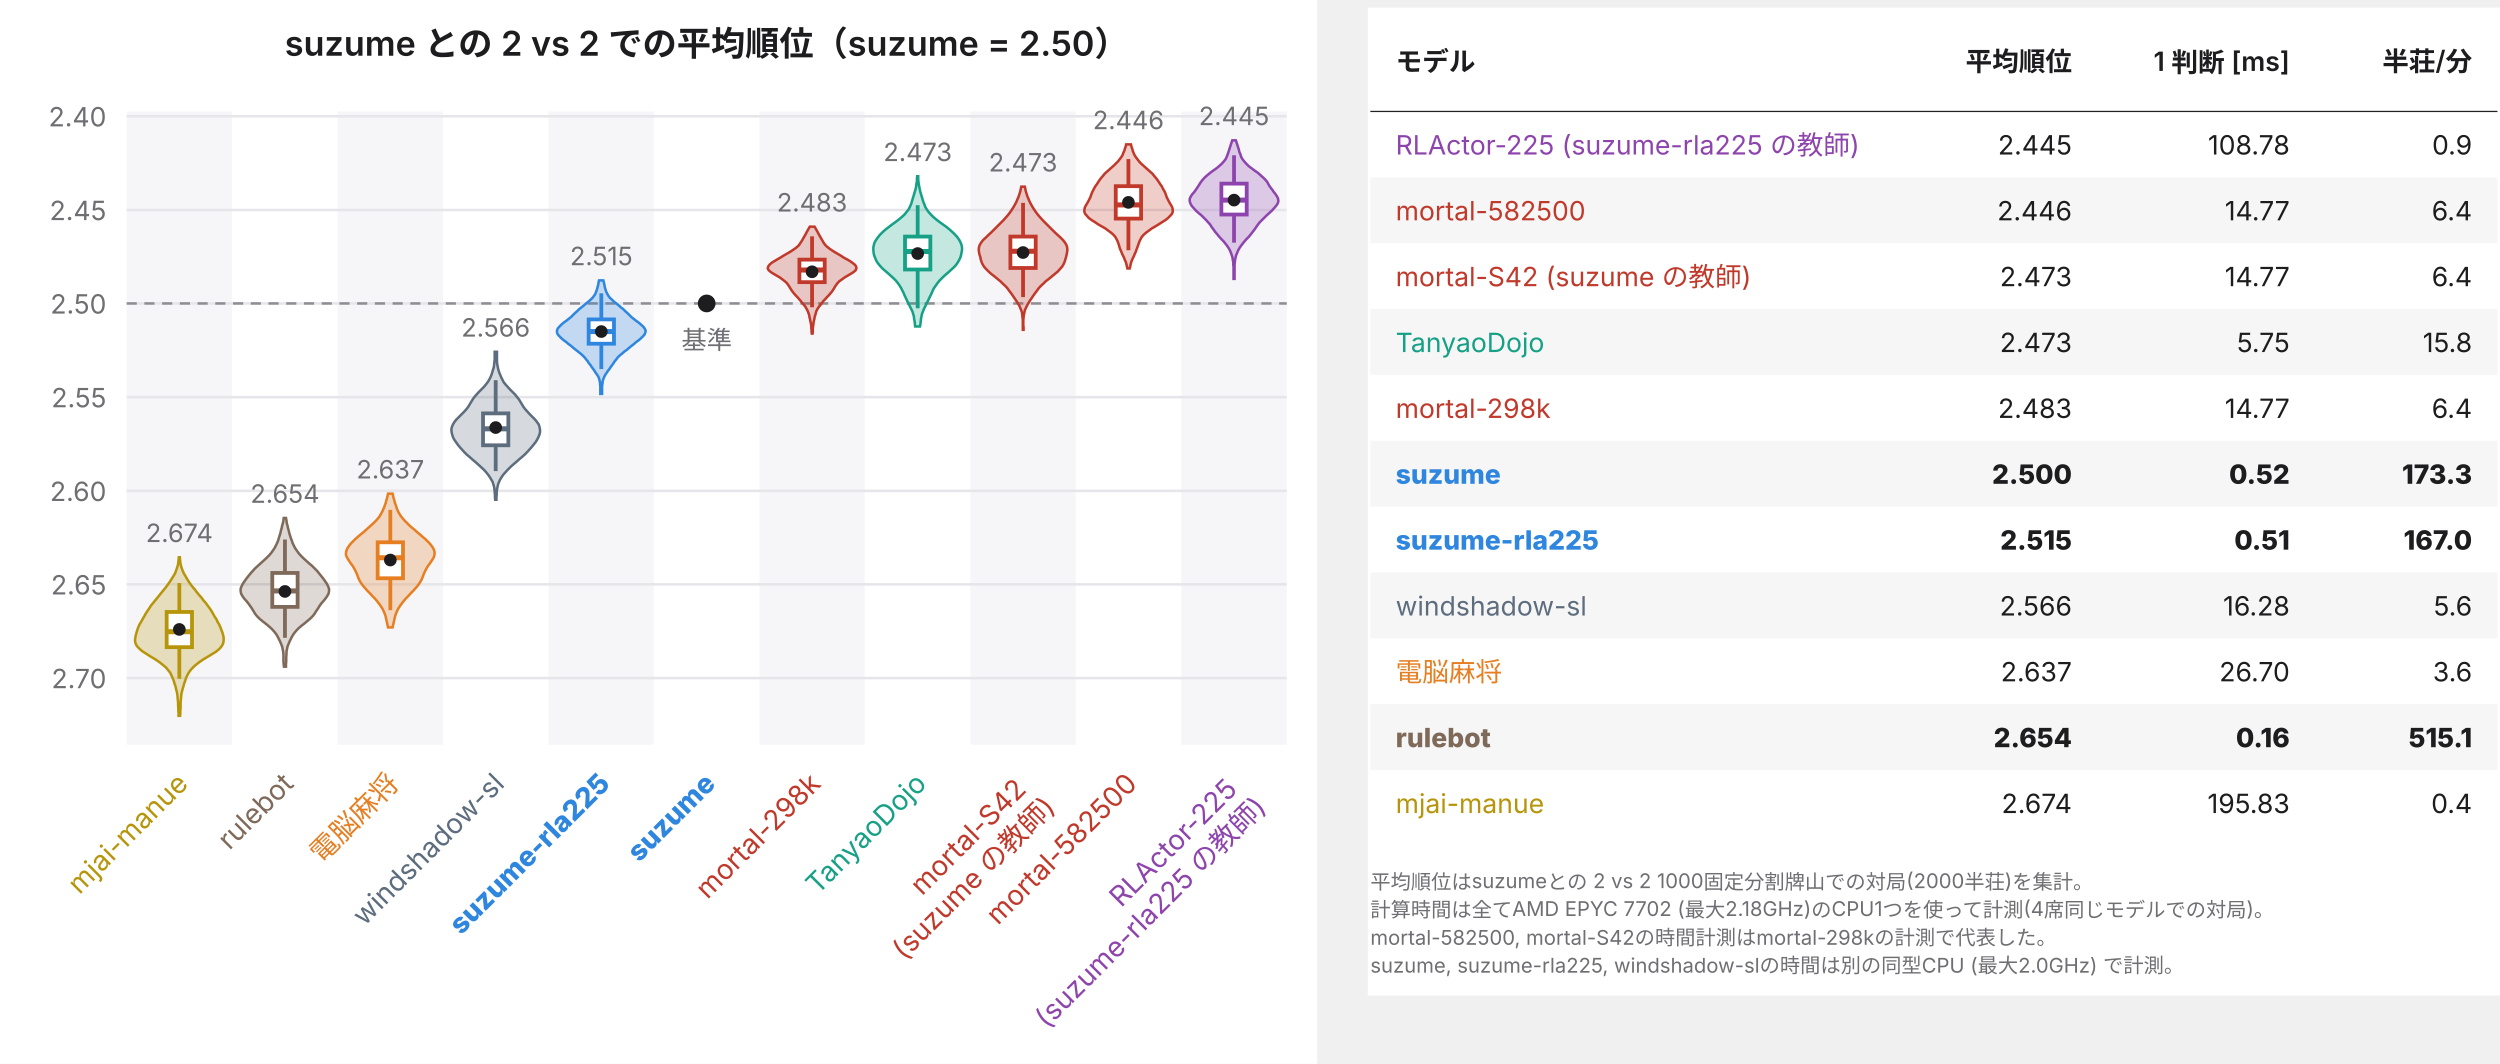
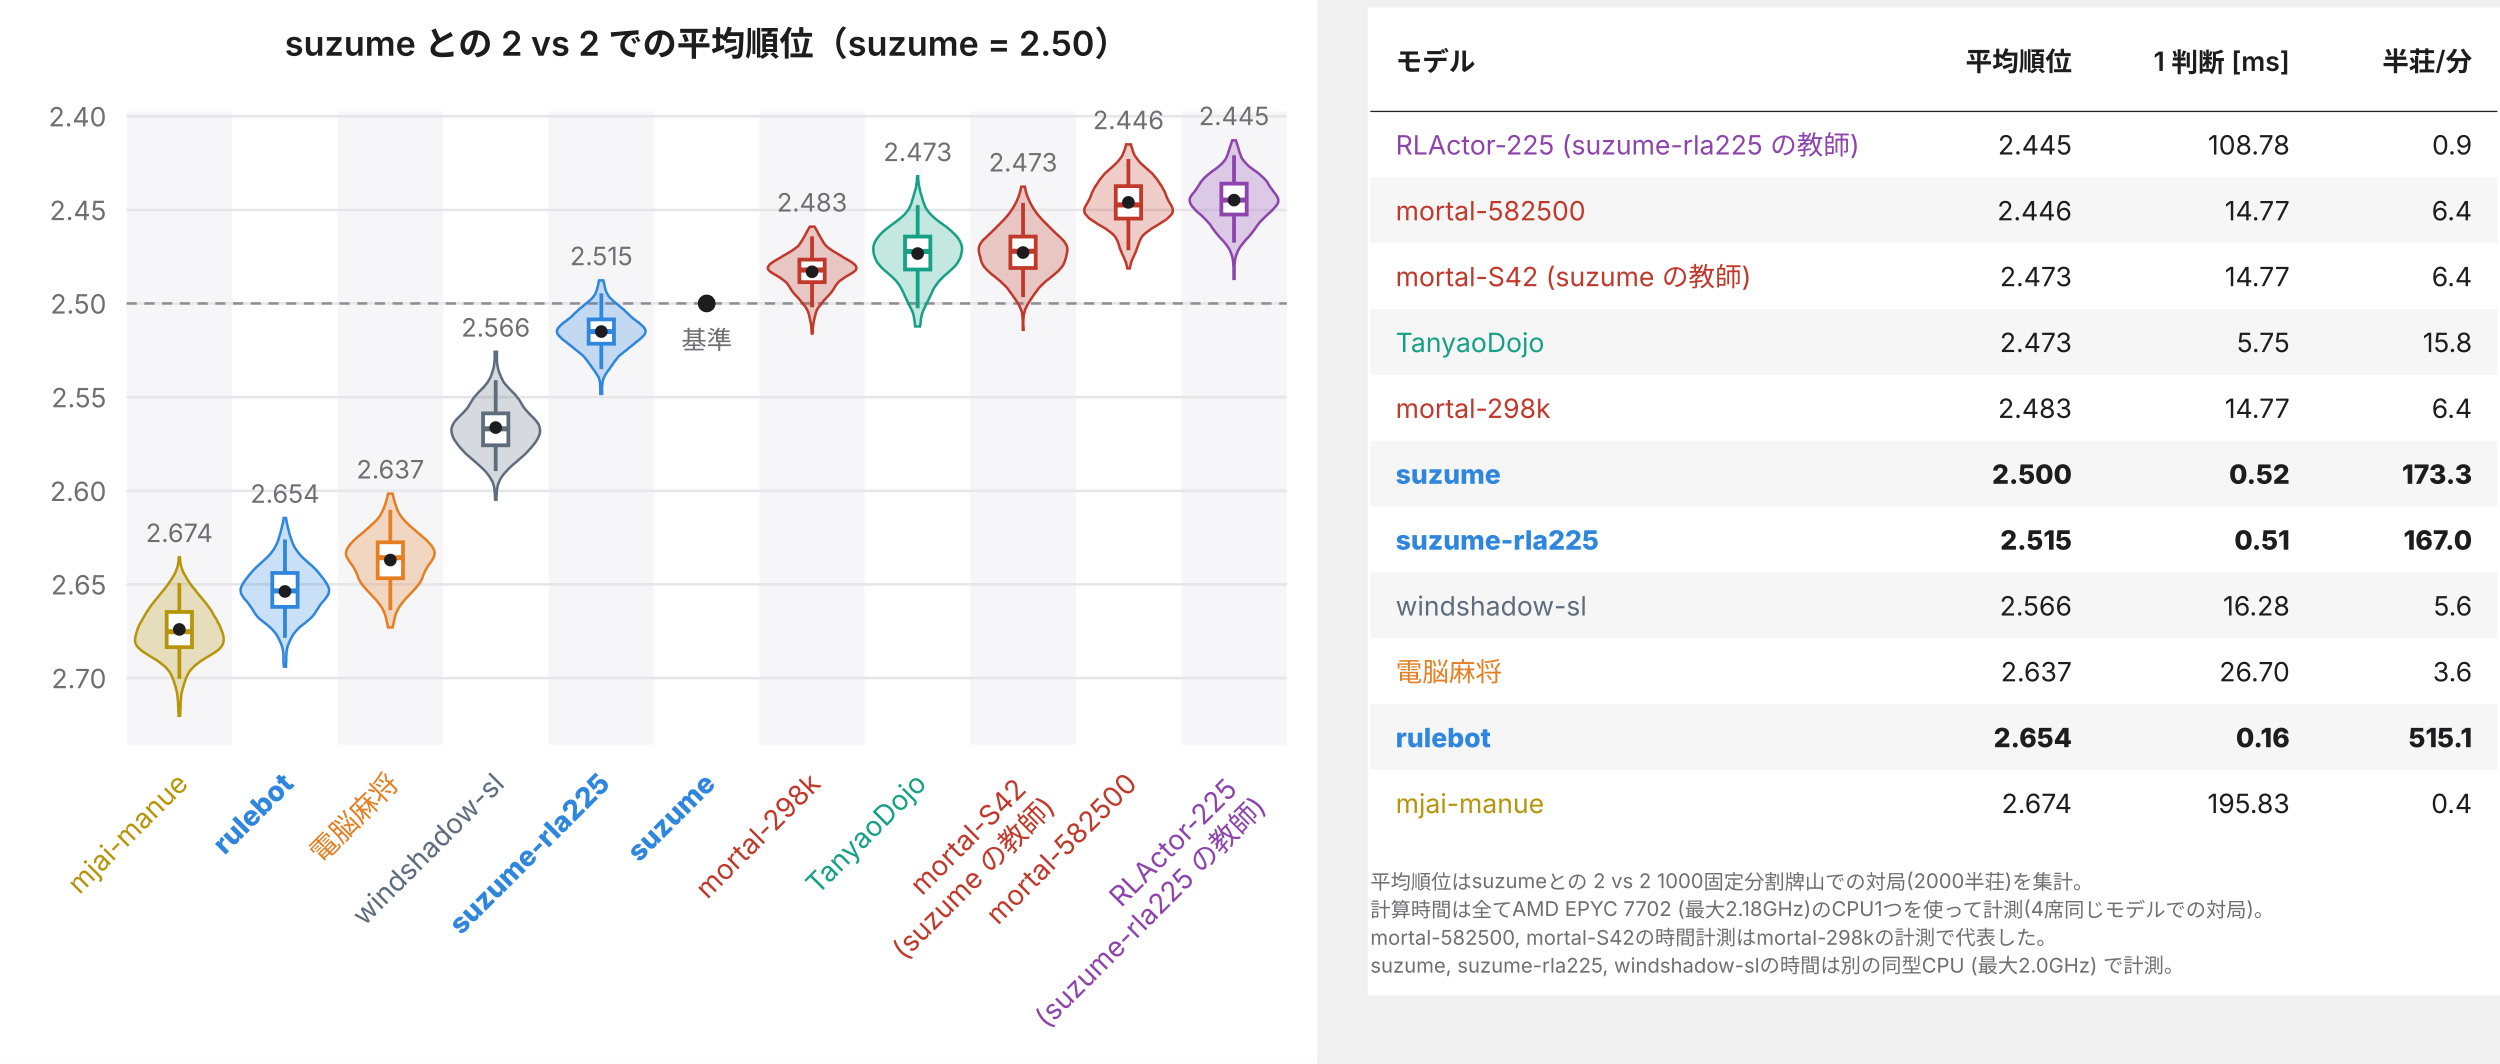
<svg xmlns="http://www.w3.org/2000/svg" viewBox="0 0 987 420" width="987" height="420">
  <svg x="0" y="0" viewBox="0 0 520 420" width="520" height="420" font-family="-apple-system, 'Segoe UI', 'Hiragino Sans', 'Noto Sans JP', sans-serif">
    <style>
.bg{fill:#ffffff}.fg{fill:#1d1d1f}.mu{fill:#6e6e73}.gr{stroke:#e5e5ea}.ax{stroke:#8e8e93}.band{fill:#e5e5ea}.zb{fill:#f6f6f6}.hd{stroke:#222222;stroke-width:0.5}.suzume{stroke:#2e86de}.suzumef{fill:#2e86de}.mortal{stroke:#c0392b}.mortalf{fill:#c0392b}.rulebot{stroke:#7f6a5a}.rulebotf{fill:#7f6a5a}.diannao{stroke:#e67e22}.diannaof{fill:#e67e22}.tanyao{stroke:#16a085}.tanyaof{fill:#16a085}.rlactor{stroke:#8e44ad}.rlactorf{fill:#8e44ad}.manue{stroke:#b7950b}.manuef{fill:#b7950b}.windshadow{stroke:#5d6d7e}.windshadowf{fill:#5d6d7e}
</style>
    <rect class="bg" width="520" height="420" />
    <text class="fg" x="279" y="22" font-size="13.5" font-weight="600" text-anchor="middle">suzume との 2 vs 2 での平均順位（suzume = 2.50）</text>
    <rect class="band" x="50.0" y="44" width="41.6" height="250" opacity="0.35" />
    <rect class="band" x="133.3" y="44" width="41.6" height="250" opacity="0.35" />
    <rect class="band" x="216.5" y="44" width="41.6" height="250" opacity="0.35" />
    <rect class="band" x="299.8" y="44" width="41.6" height="250" opacity="0.35" />
    <rect class="band" x="383.1" y="44" width="41.6" height="250" opacity="0.35" />
    <rect class="band" x="466.4" y="44" width="41.6" height="250" opacity="0.35" />
    <line class="gr" x1="50" x2="508" y1="45.9" y2="45.9" />
    <text class="mu" x="42" y="49.9" font-size="10.5" text-anchor="end">2.40</text>
    <line class="gr" x1="50" x2="508" y1="82.9" y2="82.9" />
    <text class="mu" x="42" y="86.9" font-size="10.5" text-anchor="end">2.45</text>
    <line class="gr" x1="50" x2="508" y1="119.8" y2="119.8" />
    <text class="mu" x="42" y="123.8" font-size="10.5" text-anchor="end">2.50</text>
    <line class="gr" x1="50" x2="508" y1="156.8" y2="156.8" />
    <text class="mu" x="42" y="160.8" font-size="10.5" text-anchor="end">2.55</text>
    <line class="gr" x1="50" x2="508" y1="193.8" y2="193.8" />
    <text class="mu" x="42" y="197.8" font-size="10.5" text-anchor="end">2.60</text>
    <line class="gr" x1="50" x2="508" y1="230.7" y2="230.7" />
    <text class="mu" x="42" y="234.7" font-size="10.5" text-anchor="end">2.65</text>
    <line class="gr" x1="50" x2="508" y1="267.7" y2="267.7" />
    <text class="mu" x="42" y="271.7" font-size="10.5" text-anchor="end">2.70</text>
    <line class="ax" x1="50" x2="508" y1="119.8" y2="119.8" stroke-dasharray="4 3" />
    <polygon class="manue manuef" points="70.6,220.0 70.5,221.1 70.4,222.1 70.2,223.2 69.9,224.2 69.5,225.3 69.1,226.4 68.5,227.4 67.8,228.5 67.1,229.6 66.4,230.6 65.6,231.7 64.8,232.7 63.9,233.8 63.0,234.9 62.2,235.9 61.3,237.0 60.5,238.0 59.6,239.1 58.9,240.2 58.2,241.2 57.5,242.3 56.9,243.4 56.3,244.4 55.7,245.5 55.1,246.5 54.6,247.6 54.2,248.7 53.9,249.7 53.6,250.8 53.4,251.8 53.3,252.9 53.5,254.0 54.0,255.0 55.0,256.1 56.3,257.2 57.9,258.2 59.6,259.3 61.3,260.3 62.9,261.4 64.3,262.5 65.5,263.5 66.4,264.6 67.2,265.6 67.7,266.7 68.2,267.8 68.6,268.8 68.9,269.9 69.3,271.0 69.5,272.0 69.8,273.1 70.0,274.1 70.1,275.2 70.2,276.3 70.3,277.3 70.3,278.4 70.4,279.5 70.4,280.5 70.5,281.6 70.5,282.6 71.1,282.6 71.2,281.6 71.2,280.5 71.3,279.5 71.3,278.4 71.3,277.3 71.4,276.3 71.5,275.2 71.6,274.1 71.8,273.1 72.1,272.0 72.4,271.0 72.7,269.9 73.1,268.8 73.4,267.8 73.9,266.7 74.5,265.6 75.2,264.6 76.2,263.5 77.3,262.5 78.7,261.4 80.3,260.3 82.0,259.3 83.8,258.2 85.4,257.2 86.7,256.1 87.6,255.0 88.1,254.0 88.3,252.9 88.3,251.8 88.1,250.8 87.8,249.7 87.4,248.7 87.0,247.6 86.5,246.5 85.9,245.5 85.4,244.4 84.7,243.4 84.1,242.3 83.5,241.2 82.8,240.2 82.0,239.1 81.2,238.0 80.3,237.0 79.5,235.9 78.6,234.9 77.7,233.8 76.9,232.7 76.0,231.7 75.2,230.6 74.5,229.6 73.8,228.5 73.2,227.4 72.6,226.4 72.1,225.3 71.7,224.2 71.4,223.2 71.2,222.1 71.1,221.1 71.0,220.0" fill-opacity="0.25" stroke-width="1" />
    <line class="manue" x1="70.8" x2="70.8" y1="230.2" y2="268.0" stroke-width="1.5" />
    <rect class="bg manue" x="65.8" y="241.6" width="10" height="13.9" stroke-width="1.5" />
    <line class="manue" x1="65.8" x2="75.8" y1="249.4" y2="249.4" stroke-width="2" />
    <circle class="fg" cx="70.8" cy="248.5" r="2.5" />
    <text class="mu" x="70.8" y="214.0" font-size="10" text-anchor="middle">2.674</text>
    <text class="manuef" y="310" font-size="11" text-anchor="end" transform="rotate(-45 74.8 310)" font-weight="400">
      <tspan x="74.8" dy="0">mjai-manue</tspan>
    </text>
-     <polygon class="rulebot rulebotf" points="112.0,204.5 111.9,205.5 111.7,206.5 111.4,207.5 111.2,208.5 110.9,209.5 110.7,210.5 110.4,211.4 110.1,212.4 109.8,213.4 109.4,214.4 108.9,215.4 108.4,216.4 107.7,217.4 107.0,218.4 106.1,219.4 105.1,220.4 104.0,221.4 102.9,222.4 101.8,223.4 100.7,224.4 99.8,225.4 98.9,226.4 98.1,227.4 97.3,228.4 96.6,229.4 95.9,230.4 95.4,231.4 95.0,232.4 95.0,233.4 95.2,234.4 95.7,235.3 96.4,236.3 97.3,237.3 98.1,238.3 98.8,239.3 99.5,240.3 100.1,241.3 100.7,242.3 101.5,243.3 102.5,244.3 103.7,245.3 105.0,246.3 106.2,247.3 107.3,248.3 108.2,249.3 109.0,250.3 109.6,251.3 110.1,252.3 110.6,253.3 111.0,254.3 111.4,255.3 111.6,256.3 111.8,257.3 111.9,258.3 111.9,259.3 111.9,260.2 111.9,261.2 112.0,262.2 112.1,263.2 112.9,263.2 112.9,262.2 113.0,261.2 113.0,260.2 113.0,259.3 113.1,258.3 113.1,257.3 113.3,256.3 113.5,255.3 113.9,254.3 114.3,253.3 114.8,252.3 115.3,251.3 115.9,250.3 116.7,249.3 117.6,248.3 118.7,247.3 120.0,246.3 121.2,245.3 122.4,244.3 123.4,243.3 124.2,242.3 124.8,241.3 125.5,240.3 126.1,239.3 126.8,238.3 127.7,237.3 128.5,236.3 129.2,235.3 129.7,234.4 129.9,233.4 129.9,232.4 129.5,231.4 129.0,230.4 128.3,229.4 127.6,228.4 126.8,227.4 126.0,226.4 125.2,225.4 124.2,224.4 123.2,223.4 122.0,222.4 120.9,221.4 119.8,220.4 118.8,219.4 117.9,218.4 117.2,217.4 116.5,216.4 116.0,215.4 115.5,214.4 115.2,213.4 114.8,212.4 114.5,211.4 114.2,210.5 114.0,209.5 113.7,208.5 113.5,207.5 113.2,206.5 113.1,205.5 112.9,204.5" fill-opacity="0.25" stroke-width="1" />
-     <line class="rulebot" x1="112.5" x2="112.5" y1="213.0" y2="251.8" stroke-width="1.5" />
-     <rect class="bg rulebot" x="107.5" y="226.2" width="10" height="13.4" stroke-width="1.5" />
-     <line class="rulebot" x1="107.5" x2="117.5" y1="233.3" y2="233.3" stroke-width="2" />
+     <polygon class="suzume suzumef" points="112.0,204.5 111.9,205.5 111.7,206.5 111.4,207.5 111.2,208.5 110.9,209.5 110.7,210.5 110.4,211.4 110.1,212.4 109.8,213.4 109.4,214.4 108.9,215.4 108.4,216.4 107.7,217.4 107.0,218.4 106.1,219.4 105.1,220.4 104.0,221.4 102.9,222.4 101.8,223.4 100.7,224.4 99.8,225.4 98.9,226.4 98.1,227.4 97.3,228.4 96.6,229.4 95.9,230.4 95.4,231.4 95.0,232.4 95.0,233.4 95.2,234.4 95.7,235.3 96.4,236.3 97.3,237.3 98.1,238.3 98.8,239.3 99.5,240.3 100.1,241.3 100.7,242.3 101.5,243.3 102.5,244.3 103.7,245.3 105.0,246.3 106.2,247.3 107.3,248.3 108.2,249.3 109.0,250.3 109.6,251.3 110.1,252.3 110.6,253.3 111.0,254.3 111.4,255.3 111.6,256.3 111.8,257.3 111.9,258.3 111.9,259.3 111.9,260.2 111.9,261.2 112.0,262.2 112.1,263.2 112.9,263.2 112.9,262.2 113.0,261.2 113.0,260.2 113.0,259.3 113.1,258.3 113.1,257.3 113.3,256.3 113.5,255.3 113.9,254.3 114.3,253.3 114.8,252.3 115.3,251.3 115.9,250.3 116.7,249.3 117.6,248.3 118.7,247.3 120.0,246.3 121.2,245.3 122.4,244.3 123.4,243.3 124.2,242.3 124.8,241.3 125.5,240.3 126.1,239.3 126.8,238.3 127.7,237.3 128.5,236.3 129.2,235.3 129.7,234.4 129.9,233.4 129.9,232.4 129.5,231.4 129.0,230.4 128.3,229.4 127.6,228.4 126.8,227.4 126.0,226.4 125.2,225.4 124.2,224.4 123.2,223.4 122.0,222.4 120.9,221.4 119.8,220.4 118.8,219.4 117.9,218.4 117.2,217.4 116.5,216.4 116.0,215.4 115.5,214.4 115.2,213.4 114.8,212.4 114.5,211.4 114.2,210.5 114.0,209.5 113.7,208.5 113.5,207.5 113.2,206.5 113.1,205.5 112.9,204.5" fill-opacity="0.25" stroke-width="1" />
+     <line class="suzume" x1="112.5" x2="112.5" y1="213.0" y2="251.8" stroke-width="1.5" />
+     <rect class="bg suzume" x="107.5" y="226.2" width="10" height="13.4" stroke-width="1.5" />
+     <line class="suzume" x1="107.5" x2="117.5" y1="233.3" y2="233.3" stroke-width="2" />
    <circle class="fg" cx="112.5" cy="233.5" r="2.5" />
    <text class="mu" x="112.5" y="198.5" font-size="10" text-anchor="middle">2.654</text>
-     <text class="rulebotf" y="310" font-size="11" text-anchor="end" transform="rotate(-45 116.5 310)" font-weight="400">
+     <text class="suzumef" y="310" font-size="11" text-anchor="end" transform="rotate(-45 116.5 310)" font-weight="800">
      <tspan x="116.5" dy="0">rulebot</tspan>
    </text>
    <polygon class="diannao diannaof" points="153.2,194.9 153.0,195.8 152.8,196.7 152.5,197.6 152.3,198.5 152.0,199.3 151.7,200.2 151.3,201.1 150.9,202.0 150.4,202.9 149.9,203.8 149.2,204.7 148.4,205.6 147.5,206.5 146.5,207.4 145.5,208.3 144.5,209.2 143.5,210.1 142.4,211.0 141.3,211.9 140.3,212.8 139.4,213.7 138.5,214.6 137.8,215.5 137.2,216.4 136.8,217.3 136.6,218.2 136.6,219.1 136.9,219.9 137.4,220.8 138.0,221.7 138.6,222.6 139.3,223.5 139.8,224.4 140.3,225.3 140.7,226.2 141.1,227.1 141.4,228.0 141.8,228.9 142.3,229.8 142.9,230.7 143.6,231.6 144.4,232.5 145.2,233.4 146.1,234.3 146.9,235.2 147.8,236.1 148.6,237.0 149.3,237.9 150.0,238.8 150.6,239.7 151.1,240.5 151.5,241.4 151.9,242.3 152.2,243.2 152.4,244.1 152.6,245.0 152.8,245.9 153.0,246.8 153.2,247.7 155.0,247.7 155.2,246.8 155.4,245.9 155.6,245.0 155.8,244.1 156.0,243.2 156.3,242.3 156.7,241.4 157.1,240.5 157.6,239.7 158.2,238.8 158.9,237.9 159.6,237.0 160.4,236.1 161.3,235.2 162.1,234.3 163.0,233.4 163.8,232.5 164.6,231.6 165.3,230.7 165.9,229.8 166.4,228.9 166.8,228.0 167.1,227.1 167.5,226.2 167.9,225.3 168.4,224.4 168.9,223.5 169.6,222.6 170.2,221.7 170.8,220.8 171.3,219.9 171.5,219.1 171.6,218.2 171.4,217.3 171.0,216.4 170.4,215.5 169.7,214.6 168.8,213.7 167.9,212.8 166.8,211.9 165.8,211.0 164.7,210.1 163.7,209.2 162.6,208.3 161.6,207.4 160.7,206.5 159.8,205.6 159.0,204.7 158.3,203.8 157.7,202.9 157.2,202.0 156.8,201.1 156.5,200.2 156.2,199.3 155.9,198.5 155.7,197.6 155.4,196.7 155.2,195.8 155.0,194.9" fill-opacity="0.25" stroke-width="1" />
    <line class="diannao" x1="154.1" x2="154.1" y1="201.3" y2="240.9" stroke-width="1.5" />
    <rect class="bg diannao" x="149.1" y="214.1" width="10" height="14.2" stroke-width="1.5" />
    <line class="diannao" x1="149.1" x2="159.1" y1="220.2" y2="220.2" stroke-width="2" />
    <circle class="fg" cx="154.1" cy="221.1" r="2.5" />
    <text class="mu" x="154.1" y="188.9" font-size="10" text-anchor="middle">2.637</text>
    <text class="diannaof" y="310" font-size="11" text-anchor="end" transform="rotate(-45 158.1 310)" font-weight="400">
      <tspan x="158.1" dy="0">電脳麻将</tspan>
    </text>
    <polygon class="windshadow windshadowf" points="195.3,138.9 195.3,139.9 195.3,140.9 195.3,141.9 195.2,142.8 195.1,143.8 195.0,144.8 194.7,145.8 194.4,146.8 194.1,147.8 193.7,148.8 193.2,149.8 192.6,150.8 191.9,151.7 191.1,152.7 190.1,153.7 189.1,154.7 188.2,155.7 187.3,156.7 186.6,157.7 186.0,158.7 185.4,159.7 184.8,160.7 184.1,161.6 183.2,162.6 182.2,163.6 181.2,164.6 180.2,165.6 179.4,166.6 178.8,167.6 178.4,168.6 178.2,169.6 178.3,170.6 178.5,171.5 178.8,172.5 179.3,173.5 180.0,174.5 180.7,175.5 181.5,176.5 182.4,177.5 183.3,178.5 184.3,179.5 185.4,180.4 186.5,181.4 187.7,182.4 188.8,183.4 189.9,184.4 191.0,185.4 191.9,186.4 192.7,187.4 193.4,188.4 194.0,189.4 194.5,190.3 194.8,191.3 195.1,192.3 195.2,193.3 195.3,194.3 195.4,195.3 195.4,196.3 195.5,197.3 196.0,197.3 196.0,196.3 196.1,195.3 196.1,194.3 196.2,193.3 196.4,192.3 196.6,191.3 197.0,190.3 197.4,189.4 198.0,188.4 198.7,187.4 199.6,186.4 200.5,185.4 201.5,184.4 202.6,183.4 203.8,182.4 204.9,181.4 206.1,180.4 207.1,179.5 208.1,178.5 209.0,177.5 209.9,176.5 210.7,175.5 211.5,174.5 212.1,173.5 212.6,172.5 213.0,171.5 213.2,170.6 213.2,169.6 213.0,168.6 212.7,167.6 212.0,166.6 211.2,165.6 210.2,164.6 209.2,163.6 208.3,162.6 207.4,161.6 206.7,160.7 206.1,159.7 205.5,158.7 204.9,157.7 204.1,156.7 203.3,155.7 202.3,154.7 201.3,153.7 200.4,152.7 199.5,151.7 198.8,150.8 198.3,149.8 197.8,148.8 197.4,147.8 197.0,146.8 196.7,145.8 196.5,144.8 196.3,143.8 196.2,142.8 196.2,141.9 196.2,140.9 196.2,139.9 196.2,138.9" fill-opacity="0.25" stroke-width="1" />
    <line class="windshadow" x1="195.7" x2="195.7" y1="150.1" y2="186.0" stroke-width="1.5" />
    <rect class="bg windshadow" x="190.7" y="163.2" width="10" height="12.6" stroke-width="1.5" />
    <line class="windshadow" x1="190.7" x2="200.7" y1="169.3" y2="169.3" stroke-width="2" />
    <circle class="fg" cx="195.7" cy="168.8" r="2.5" />
    <text class="mu" x="195.7" y="132.9" font-size="10" text-anchor="middle">2.566</text>
    <text class="windshadowf" y="310" font-size="11" text-anchor="end" transform="rotate(-45 199.7 310)" font-weight="400">
      <tspan x="199.7" dy="0">windshadow-sl</tspan>
    </text>
    <polygon class="suzume suzumef" points="236.5,110.7 236.3,111.5 236.2,112.3 236.0,113.0 235.8,113.8 235.6,114.5 235.3,115.3 235.0,116.1 234.5,116.8 233.9,117.6 233.2,118.3 232.3,119.1 231.4,119.8 230.5,120.6 229.5,121.4 228.6,122.1 227.8,122.9 227.0,123.6 226.2,124.4 225.4,125.2 224.5,125.9 223.5,126.7 222.5,127.4 221.6,128.2 220.8,129.0 220.2,129.7 219.9,130.5 219.9,131.2 220.2,132.0 220.8,132.7 221.6,133.5 222.5,134.3 223.5,135.0 224.4,135.8 225.4,136.5 226.3,137.3 227.3,138.1 228.2,138.8 229.2,139.6 230.0,140.3 230.8,141.1 231.4,141.9 232.0,142.6 232.5,143.4 233.1,144.1 233.6,144.9 234.2,145.7 234.7,146.4 235.2,147.2 235.7,147.9 236.2,148.7 236.5,149.4 236.7,150.2 236.9,151.0 236.9,151.7 237.0,152.5 237.0,153.2 237.0,154.0 237.0,154.8 237.0,155.5 237.7,155.5 237.7,154.8 237.7,154.0 237.7,153.2 237.7,152.5 237.8,151.7 237.9,151.0 238.0,150.2 238.3,149.4 238.6,148.7 239.0,147.9 239.5,147.2 240.0,146.4 240.6,145.7 241.1,144.9 241.7,144.1 242.2,143.4 242.7,142.6 243.3,141.9 243.9,141.1 244.7,140.3 245.6,139.6 246.5,138.8 247.5,138.1 248.4,137.3 249.4,136.5 250.3,135.8 251.2,135.0 252.2,134.3 253.1,133.5 253.9,132.7 254.5,132.0 254.8,131.2 254.9,130.5 254.5,129.7 254.0,129.0 253.1,128.2 252.2,127.4 251.2,126.7 250.2,125.9 249.3,125.2 248.5,124.4 247.7,123.6 246.9,122.9 246.1,122.1 245.2,121.4 244.3,120.6 243.3,119.8 242.4,119.1 241.6,118.3 240.8,117.6 240.2,116.8 239.8,116.1 239.4,115.3 239.1,114.5 238.9,113.8 238.7,113.0 238.6,112.3 238.4,111.5 238.2,110.7" fill-opacity="0.25" stroke-width="1" />
    <line class="suzume" x1="237.4" x2="237.4" y1="115.8" y2="145.7" stroke-width="1.5" />
    <rect class="bg suzume" x="232.4" y="126.1" width="10" height="9.6" stroke-width="1.5" />
    <line class="suzume" x1="232.4" x2="242.4" y1="130.9" y2="130.9" stroke-width="2" />
    <circle class="fg" cx="237.4" cy="130.9" r="2.5" />
    <text class="mu" x="237.4" y="104.7" font-size="10" text-anchor="middle">2.515</text>
    <text class="suzumef" y="310" font-size="11" text-anchor="end" transform="rotate(-45 241.4 310)" font-weight="800">
      <tspan x="241.4" dy="0">suzume-rla225</tspan>
    </text>
    <circle class="fg" cx="279.0" cy="119.8" r="3.5" />
    <text class="mu" x="279.0" y="137.8" font-size="10" text-anchor="middle">基準</text>
    <text class="suzumef" y="310" font-size="11" text-anchor="end" transform="rotate(-45 283.0 310)" font-weight="800">
      <tspan x="283.0" dy="0">suzume</tspan>
    </text>
    <polygon class="mortal mortalf" points="319.7,89.5 319.3,90.2 318.9,90.9 318.5,91.6 318.1,92.4 317.7,93.1 317.3,93.8 316.9,94.5 316.5,95.2 316.0,95.9 315.5,96.7 314.8,97.4 313.9,98.1 312.9,98.8 311.8,99.5 310.6,100.2 309.4,100.9 308.1,101.7 306.9,102.4 305.7,103.1 304.6,103.8 303.8,104.5 303.3,105.2 303.1,106.0 303.5,106.7 304.3,107.4 305.4,108.1 306.6,108.8 307.8,109.5 308.9,110.3 309.8,111.0 310.6,111.7 311.1,112.4 311.6,113.1 312.0,113.8 312.5,114.6 313.0,115.3 313.6,116.0 314.2,116.7 314.9,117.4 315.5,118.1 316.1,118.8 316.7,119.6 317.3,120.3 317.9,121.0 318.3,121.7 318.7,122.4 319.0,123.1 319.3,123.9 319.5,124.6 319.6,125.3 319.8,126.0 319.9,126.7 320.1,127.4 320.2,128.2 320.3,128.9 320.3,129.6 320.4,130.3 320.4,131.0 320.5,131.7 320.8,131.7 320.9,131.0 320.9,130.3 320.9,129.6 321.0,128.9 321.1,128.2 321.2,127.4 321.3,126.7 321.5,126.0 321.6,125.3 321.8,124.6 322.0,123.9 322.2,123.1 322.5,122.4 322.9,121.7 323.4,121.0 324.0,120.3 324.5,119.6 325.1,118.8 325.8,118.1 326.4,117.4 327.1,116.7 327.7,116.0 328.3,115.3 328.8,114.6 329.3,113.8 329.7,113.1 330.2,112.4 330.7,111.7 331.4,111.0 332.4,110.3 333.5,109.5 334.7,108.8 335.9,108.1 337.0,107.4 337.8,106.7 338.1,106.0 338.0,105.2 337.5,104.5 336.6,103.8 335.6,103.1 334.4,102.4 333.1,101.7 331.9,100.9 330.7,100.2 329.5,99.5 328.4,98.8 327.4,98.1 326.5,97.4 325.8,96.7 325.2,95.9 324.8,95.2 324.4,94.5 324.0,93.8 323.6,93.1 323.2,92.4 322.8,91.6 322.4,90.9 322.0,90.2 321.6,89.5" fill-opacity="0.25" stroke-width="1" />
    <line class="mortal" x1="320.6" x2="320.6" y1="93.3" y2="121.3" stroke-width="1.5" />
    <rect class="bg mortal" x="315.6" y="102.5" width="10" height="8.9" stroke-width="1.5" />
    <line class="mortal" x1="315.6" x2="325.6" y1="106.6" y2="106.6" stroke-width="2" />
    <circle class="fg" cx="320.6" cy="107.3" r="2.5" />
    <text class="mu" x="320.6" y="83.5" font-size="10" text-anchor="middle">2.483</text>
    <text class="mortalf" y="310" font-size="11" text-anchor="end" transform="rotate(-45 324.6 310)" font-weight="400">
      <tspan x="324.6" dy="0">mortal-298k</tspan>
    </text>
    <polygon class="tanyao tanyaof" points="362.1,69.6 362.0,70.6 362.0,71.6 361.8,72.6 361.7,73.6 361.5,74.6 361.2,75.6 360.9,76.6 360.6,77.6 360.3,78.6 360.0,79.6 359.7,80.6 359.2,81.7 358.7,82.7 357.9,83.7 357.1,84.7 356.0,85.7 354.8,86.7 353.5,87.7 352.1,88.7 350.8,89.7 349.5,90.7 348.4,91.7 347.4,92.7 346.6,93.7 345.9,94.7 345.3,95.7 345.0,96.7 344.8,97.7 344.8,98.7 344.9,99.8 345.1,100.8 345.5,101.8 345.9,102.8 346.5,103.8 347.3,104.8 348.2,105.8 349.3,106.8 350.5,107.8 351.6,108.8 352.7,109.8 353.7,110.8 354.5,111.8 355.2,112.8 355.8,113.8 356.3,114.8 356.8,115.8 357.2,116.8 357.7,117.8 358.2,118.9 358.7,119.9 359.2,120.9 359.7,121.9 360.2,122.9 360.5,123.9 360.8,124.9 360.9,125.9 361.1,126.9 361.2,127.9 361.3,128.9 363.2,128.9 363.4,127.9 363.5,126.9 363.6,125.9 363.8,124.9 364.0,123.9 364.4,122.9 364.8,121.9 365.3,120.9 365.8,119.9 366.3,118.9 366.8,117.8 367.3,116.8 367.8,115.8 368.2,114.8 368.7,113.8 369.4,112.8 370.1,111.8 370.9,110.8 371.9,109.8 372.9,108.8 374.1,107.8 375.2,106.8 376.3,105.8 377.3,104.8 378.0,103.8 378.6,102.8 379.1,101.8 379.4,100.8 379.6,99.8 379.8,98.7 379.8,97.7 379.6,96.7 379.2,95.7 378.7,94.7 378.0,93.7 377.1,92.7 376.1,91.7 375.0,90.7 373.8,89.7 372.4,88.7 371.0,87.7 369.7,86.7 368.5,85.7 367.5,84.7 366.6,83.7 365.9,82.7 365.3,81.7 364.9,80.6 364.5,79.6 364.2,78.6 363.9,77.6 363.6,76.6 363.3,75.6 363.1,74.6 362.9,73.6 362.7,72.6 362.6,71.6 362.5,70.6 362.5,69.6" fill-opacity="0.25" stroke-width="1" />
    <line class="tanyao" x1="362.3" x2="362.3" y1="81.0" y2="121.7" stroke-width="1.5" />
    <rect class="bg tanyao" x="357.3" y="93.4" width="10" height="13.0" stroke-width="1.5" />
    <line class="tanyao" x1="357.3" x2="367.3" y1="99.3" y2="99.3" stroke-width="2" />
    <circle class="fg" cx="362.3" cy="100.1" r="2.5" />
    <text class="mu" x="362.3" y="63.6" font-size="10" text-anchor="middle">2.473</text>
    <text class="tanyaof" y="310" font-size="11" text-anchor="end" transform="rotate(-45 366.3 310)" font-weight="400">
      <tspan x="366.3" dy="0">TanyaoDojo</tspan>
    </text>
    <polygon class="mortal mortalf" points="403.2,73.7 403.0,74.6 402.8,75.6 402.5,76.5 402.2,77.5 401.8,78.4 401.4,79.4 400.9,80.4 400.4,81.3 399.8,82.3 399.2,83.2 398.5,84.2 397.7,85.2 396.9,86.1 396.0,87.1 395.1,88.0 394.1,89.0 393.2,89.9 392.2,90.9 391.2,91.9 390.2,92.8 389.2,93.8 388.2,94.7 387.4,95.7 386.8,96.7 386.5,97.6 386.4,98.6 386.5,99.5 386.7,100.5 387.0,101.4 387.2,102.4 387.5,103.4 387.9,104.3 388.5,105.3 389.3,106.2 390.3,107.2 391.4,108.2 392.6,109.1 393.8,110.1 394.9,111.0 395.9,112.0 396.9,112.9 397.8,113.9 398.5,114.9 399.2,115.8 399.9,116.8 400.5,117.7 401.2,118.7 401.8,119.7 402.4,120.6 402.8,121.6 403.2,122.5 403.5,123.5 403.6,124.4 403.7,125.4 403.8,126.4 403.8,127.3 403.8,128.3 403.8,129.2 403.8,130.2 404.1,130.2 404.1,129.2 404.0,128.3 404.0,127.3 404.0,126.4 404.1,125.4 404.2,124.4 404.4,123.5 404.6,122.5 405.0,121.6 405.5,120.6 406.0,119.7 406.6,118.7 407.3,117.7 407.9,116.8 408.6,115.8 409.3,114.9 410.0,113.9 410.9,112.9 411.9,112.0 412.9,111.0 414.1,110.1 415.3,109.1 416.4,108.2 417.6,107.2 418.5,106.2 419.3,105.3 419.9,104.3 420.3,103.4 420.6,102.4 420.9,101.4 421.1,100.5 421.3,99.5 421.4,98.6 421.3,97.6 421.0,96.7 420.4,95.7 419.6,94.7 418.7,93.8 417.6,92.8 416.6,91.9 415.6,90.9 414.6,89.9 413.7,89.0 412.7,88.0 411.8,87.1 410.9,86.1 410.1,85.2 409.3,84.2 408.6,83.2 408.0,82.3 407.4,81.3 406.9,80.4 406.4,79.4 406.0,78.4 405.6,77.5 405.3,76.5 405.0,75.6 404.8,74.6 404.6,73.7" fill-opacity="0.25" stroke-width="1" />
    <line class="mortal" x1="403.9" x2="403.9" y1="80.1" y2="117.3" stroke-width="1.5" />
    <rect class="bg mortal" x="398.9" y="93.4" width="10" height="12.4" stroke-width="1.5" />
    <line class="mortal" x1="398.9" x2="408.9" y1="99.2" y2="99.2" stroke-width="2" />
    <circle class="fg" cx="403.9" cy="99.7" r="2.5" />
    <text class="mu" x="403.9" y="67.7" font-size="10" text-anchor="middle">2.473</text>
    <text class="mortalf" y="310" font-size="11" text-anchor="end" transform="rotate(-45 407.9 310)" font-weight="400">
      <tspan x="407.9" dy="0">mortal-S42</tspan>
      <tspan x="407.9" dy="13">(suzume の教師)</tspan>
    </text>
    <polygon class="mortal mortalf" points="444.6,57.0 444.4,57.9 444.1,58.7 443.9,59.5 443.5,60.3 443.2,61.2 442.7,62.0 442.1,62.8 441.4,63.7 440.6,64.5 439.8,65.3 438.8,66.2 437.9,67.0 437.0,67.8 436.1,68.6 435.4,69.5 434.7,70.3 434.1,71.1 433.5,72.0 433.0,72.8 432.4,73.6 431.9,74.5 431.5,75.3 431.1,76.1 430.8,76.9 430.5,77.8 430.1,78.6 429.7,79.4 429.2,80.3 428.7,81.1 428.3,81.9 428.1,82.8 428.1,83.6 428.4,84.4 429.1,85.2 429.9,86.1 431.0,86.9 432.3,87.7 433.6,88.6 435.0,89.4 436.4,90.2 437.6,91.1 438.7,91.9 439.6,92.7 440.3,93.5 440.8,94.4 441.2,95.2 441.5,96.0 441.8,96.9 442.0,97.7 442.3,98.5 442.7,99.4 443.0,100.2 443.4,101.0 443.8,101.8 444.1,102.7 444.5,103.5 444.7,104.3 444.9,105.2 445.1,106.0 446.0,106.0 446.2,105.2 446.4,104.3 446.6,103.5 446.9,102.7 447.3,101.8 447.7,101.0 448.0,100.2 448.4,99.4 448.7,98.5 449.0,97.7 449.3,96.9 449.6,96.0 449.9,95.2 450.3,94.4 450.8,93.5 451.5,92.7 452.4,91.9 453.5,91.1 454.7,90.2 456.1,89.4 457.4,88.6 458.8,87.7 460.1,86.9 461.1,86.1 462.0,85.2 462.7,84.4 463.0,83.6 463.0,82.8 462.8,81.9 462.4,81.1 461.9,80.3 461.4,79.4 461.0,78.6 460.6,77.8 460.3,76.9 460.0,76.1 459.6,75.3 459.1,74.5 458.7,73.6 458.1,72.8 457.6,72.0 457.0,71.1 456.4,70.3 455.7,69.5 455.0,68.6 454.1,67.8 453.2,67.0 452.3,66.2 451.3,65.3 450.4,64.5 449.7,63.7 449.0,62.8 448.4,62.0 447.9,61.2 447.5,60.3 447.2,59.5 447.0,58.7 446.7,57.9 446.5,57.0" fill-opacity="0.25" stroke-width="1" />
    <line class="mortal" x1="445.5" x2="445.5" y1="62.8" y2="98.8" stroke-width="1.5" />
    <rect class="bg mortal" x="440.5" y="73.5" width="10" height="12.8" stroke-width="1.5" />
    <line class="mortal" x1="440.5" x2="450.5" y1="80.9" y2="80.9" stroke-width="2" />
    <circle class="fg" cx="445.5" cy="79.9" r="2.5" />
    <text class="mu" x="445.5" y="51.0" font-size="10" text-anchor="middle">2.446</text>
    <text class="mortalf" y="310" font-size="11" text-anchor="end" transform="rotate(-45 449.5 310)" font-weight="400">
      <tspan x="449.5" dy="0">mortal-582500</tspan>
    </text>
    <polygon class="rlactor rlactorf" points="486.5,55.4 486.2,56.3 485.9,57.2 485.6,58.1 485.3,59.1 485.0,60.0 484.7,60.9 484.3,61.9 483.9,62.8 483.2,63.7 482.4,64.6 481.3,65.6 480.2,66.5 478.9,67.4 477.7,68.3 476.5,69.3 475.5,70.2 474.7,71.1 474.0,72.0 473.4,73.0 472.8,73.9 472.2,74.8 471.5,75.8 470.7,76.7 470.1,77.6 469.7,78.5 469.7,79.5 470.0,80.4 470.5,81.3 471.3,82.2 472.2,83.2 473.2,84.1 474.3,85.0 475.3,86.0 476.2,86.9 477.0,87.8 477.8,88.7 478.4,89.7 479.1,90.6 479.7,91.5 480.5,92.4 481.3,93.4 482.1,94.3 483.0,95.2 483.8,96.2 484.5,97.1 485.1,98.0 485.6,98.9 486.0,99.9 486.3,100.8 486.6,101.7 486.7,102.6 486.9,103.6 486.9,104.5 487.0,105.4 487.0,106.3 487.0,107.3 487.0,108.2 487.0,109.1 487.0,110.1 487.4,110.1 487.4,109.1 487.4,108.2 487.4,107.3 487.4,106.3 487.4,105.4 487.4,104.5 487.5,103.6 487.6,102.6 487.8,101.7 488.0,100.8 488.4,99.9 488.8,98.9 489.3,98.0 489.9,97.1 490.6,96.2 491.4,95.2 492.2,94.3 493.1,93.4 493.9,92.4 494.6,91.5 495.3,90.6 495.9,89.7 496.6,88.7 497.3,87.8 498.2,86.9 499.1,86.0 500.1,85.0 501.1,84.1 502.1,83.2 503.0,82.2 503.8,81.3 504.4,80.4 504.7,79.5 504.6,78.5 504.2,77.6 503.6,76.7 502.9,75.8 502.2,74.8 501.5,73.9 500.9,73.0 500.4,72.0 499.7,71.1 498.8,70.2 497.8,69.3 496.7,68.3 495.4,67.4 494.2,66.5 493.0,65.6 492.0,64.6 491.2,63.7 490.5,62.8 490.0,61.9 489.7,60.9 489.3,60.0 489.1,59.1 488.8,58.1 488.5,57.2 488.2,56.3 487.9,55.4" fill-opacity="0.25" stroke-width="1" />
    <line class="rlactor" x1="487.2" x2="487.2" y1="61.3" y2="95.8" stroke-width="1.5" />
    <rect class="bg rlactor" x="482.2" y="72.5" width="10" height="12.2" stroke-width="1.5" />
    <line class="rlactor" x1="482.2" x2="492.2" y1="79.0" y2="79.0" stroke-width="2" />
    <circle class="fg" cx="487.2" cy="79.0" r="2.5" />
    <text class="mu" x="487.2" y="49.4" font-size="10" text-anchor="middle">2.445</text>
    <text class="rlactorf" y="310" font-size="11" text-anchor="end" transform="rotate(-45 491.2 310)" font-weight="400">
      <tspan x="491.2" dy="0">RLActor-225</tspan>
      <tspan x="491.2" dy="13">(suzume-rla225 の教師)</tspan>
    </text>
  </svg>
  <svg x="540" y="3" viewBox="0 0 447 390" width="447" height="390" font-family="-apple-system, 'Segoe UI', 'Hiragino Sans', 'Noto Sans JP', sans-serif">
    <style>
.bg{fill:#ffffff}.fg{fill:#1d1d1f}.mu{fill:#6e6e73}.gr{stroke:#e5e5ea}.ax{stroke:#8e8e93}.band{fill:#e5e5ea}.zb{fill:#f6f6f6}.hd{stroke:#222222;stroke-width:0.5}.suzume{stroke:#2e86de}.suzumef{fill:#2e86de}.mortal{stroke:#c0392b}.mortalf{fill:#c0392b}.rulebot{stroke:#7f6a5a}.rulebotf{fill:#7f6a5a}.diannao{stroke:#e67e22}.diannaof{fill:#e67e22}.tanyao{stroke:#16a085}.tanyaof{fill:#16a085}.rlactor{stroke:#8e44ad}.rlactorf{fill:#8e44ad}.manue{stroke:#b7950b}.manuef{fill:#b7950b}.windshadow{stroke:#5d6d7e}.windshadowf{fill:#5d6d7e}
</style>
    <rect class="bg" width="447" height="390" />
    <text class="mu" x="1" y="348" font-size="8">平均順位はsuzumeとの 2 vs 2 1000固定分割牌山での対局(2000半荘)を集計。</text>
    <text class="mu" x="1" y="359" font-size="8">計算時間は全てAMD EPYC 7702 (最大2.18GHz)のCPU1つを使って計測(4席同じモデルでの対局)。</text>
    <text class="mu" x="1" y="370" font-size="8">mortal-582500, mortal-S42の時間計測はmortal-298kの計測で代表した。</text>
    <text class="mu" x="1" y="381" font-size="8">suzume, suzume-rla225, windshadow-slの時間は別の同型CPU (最大2.0GHz) で計測。</text>
    <text class="fg" y="25.0" font-size="10.5" font-weight="600" text-anchor="start">
      <tspan x="11.0" dy="0">モデル</tspan>
    </text>
    <text class="fg" y="25.0" font-size="10.5" font-weight="600" text-anchor="end">
      <tspan x="278.0" dy="0">平均順位</tspan>
    </text>
    <text class="fg" y="25.0" font-size="10.5" font-weight="600" text-anchor="end">
      <tspan x="364.0" dy="0">1 判断 [ms]</tspan>
    </text>
    <text class="fg" y="25.0" font-size="10.5" font-weight="600" text-anchor="end">
      <tspan x="436.0" dy="0">半荘/分</tspan>
    </text>
    <text class="rlactorf" x="11.0" y="58.0" font-size="10.5" text-anchor="start" font-weight="400">RLActor-225 (suzume-rla225 の教師)</text>
    <text class="fg" x="278.0" y="58.0" font-size="10.5" text-anchor="end" font-weight="400">2.445</text>
    <text class="fg" x="364.0" y="58.0" font-size="10.5" text-anchor="end" font-weight="400">108.78</text>
    <text class="fg" x="436.0" y="58.0" font-size="10.5" text-anchor="end" font-weight="400">0.9</text>
    <rect class="zb" x="1" y="67.0" width="445" height="26.0" />
    <text class="mortalf" x="11.0" y="84.0" font-size="10.5" text-anchor="start" font-weight="400">mortal-582500</text>
    <text class="fg" x="278.0" y="84.0" font-size="10.5" text-anchor="end" font-weight="400">2.446</text>
    <text class="fg" x="364.0" y="84.0" font-size="10.5" text-anchor="end" font-weight="400">14.77</text>
    <text class="fg" x="436.0" y="84.0" font-size="10.5" text-anchor="end" font-weight="400">6.4</text>
    <text class="mortalf" x="11.0" y="110.0" font-size="10.5" text-anchor="start" font-weight="400">mortal-S42 (suzume の教師)</text>
    <text class="fg" x="278.0" y="110.0" font-size="10.5" text-anchor="end" font-weight="400">2.473</text>
    <text class="fg" x="364.0" y="110.0" font-size="10.5" text-anchor="end" font-weight="400">14.77</text>
    <text class="fg" x="436.0" y="110.0" font-size="10.5" text-anchor="end" font-weight="400">6.4</text>
    <rect class="zb" x="1" y="119.0" width="445" height="26.0" />
    <text class="tanyaof" x="11.0" y="136.0" font-size="10.5" text-anchor="start" font-weight="400">TanyaoDojo</text>
    <text class="fg" x="278.0" y="136.0" font-size="10.5" text-anchor="end" font-weight="400">2.473</text>
    <text class="fg" x="364.0" y="136.0" font-size="10.5" text-anchor="end" font-weight="400">5.75</text>
    <text class="fg" x="436.0" y="136.0" font-size="10.5" text-anchor="end" font-weight="400">15.8</text>
    <text class="mortalf" x="11.0" y="162.0" font-size="10.5" text-anchor="start" font-weight="400">mortal-298k</text>
    <text class="fg" x="278.0" y="162.0" font-size="10.5" text-anchor="end" font-weight="400">2.483</text>
    <text class="fg" x="364.0" y="162.0" font-size="10.5" text-anchor="end" font-weight="400">14.77</text>
    <text class="fg" x="436.0" y="162.0" font-size="10.5" text-anchor="end" font-weight="400">6.4</text>
    <rect class="zb" x="1" y="171.0" width="445" height="26.0" />
    <text class="suzumef" x="11.0" y="188.0" font-size="10.5" text-anchor="start" font-weight="800">suzume</text>
    <text class="fg" x="278.0" y="188.0" font-size="10.5" text-anchor="end" font-weight="800">2.500</text>
    <text class="fg" x="364.0" y="188.0" font-size="10.5" text-anchor="end" font-weight="800">0.52</text>
    <text class="fg" x="436.0" y="188.0" font-size="10.5" text-anchor="end" font-weight="800">173.3</text>
    <text class="suzumef" x="11.0" y="214.0" font-size="10.5" text-anchor="start" font-weight="800">suzume-rla225</text>
    <text class="fg" x="278.0" y="214.0" font-size="10.5" text-anchor="end" font-weight="800">2.515</text>
    <text class="fg" x="364.0" y="214.0" font-size="10.5" text-anchor="end" font-weight="800">0.51</text>
    <text class="fg" x="436.0" y="214.0" font-size="10.5" text-anchor="end" font-weight="800">167.0</text>
    <rect class="zb" x="1" y="223.0" width="445" height="26.0" />
    <text class="windshadowf" x="11.0" y="240.0" font-size="10.5" text-anchor="start" font-weight="400">windshadow-sl</text>
    <text class="fg" x="278.0" y="240.0" font-size="10.5" text-anchor="end" font-weight="400">2.566</text>
    <text class="fg" x="364.0" y="240.0" font-size="10.5" text-anchor="end" font-weight="400">16.28</text>
    <text class="fg" x="436.0" y="240.0" font-size="10.5" text-anchor="end" font-weight="400">5.6</text>
    <text class="diannaof" x="11.0" y="266.0" font-size="10.5" text-anchor="start" font-weight="400">電脳麻将</text>
    <text class="fg" x="278.0" y="266.0" font-size="10.5" text-anchor="end" font-weight="400">2.637</text>
    <text class="fg" x="364.0" y="266.0" font-size="10.5" text-anchor="end" font-weight="400">26.70</text>
    <text class="fg" x="436.0" y="266.0" font-size="10.5" text-anchor="end" font-weight="400">3.6</text>
    <rect class="zb" x="1" y="275.0" width="445" height="26.0" />
-     <text class="rulebotf" x="11.0" y="292.0" font-size="10.5" text-anchor="start" font-weight="800">rulebot</text>
+     <text class="suzumef" x="11.0" y="292.0" font-size="10.5" text-anchor="start" font-weight="800">rulebot</text>
    <text class="fg" x="278.0" y="292.0" font-size="10.5" text-anchor="end" font-weight="800">2.654</text>
    <text class="fg" x="364.0" y="292.0" font-size="10.5" text-anchor="end" font-weight="800">0.16</text>
    <text class="fg" x="436.0" y="292.0" font-size="10.5" text-anchor="end" font-weight="800">515.1</text>
    <text class="manuef" x="11.0" y="318.0" font-size="10.5" text-anchor="start" font-weight="400">mjai-manue</text>
    <text class="fg" x="278.0" y="318.0" font-size="10.5" text-anchor="end" font-weight="400">2.674</text>
    <text class="fg" x="364.0" y="318.0" font-size="10.5" text-anchor="end" font-weight="400">195.83</text>
    <text class="fg" x="436.0" y="318.0" font-size="10.5" text-anchor="end" font-weight="400">0.4</text>
    <line class="hd" x1="1" x2="446" y1="41" y2="41" />
  </svg>
</svg>
